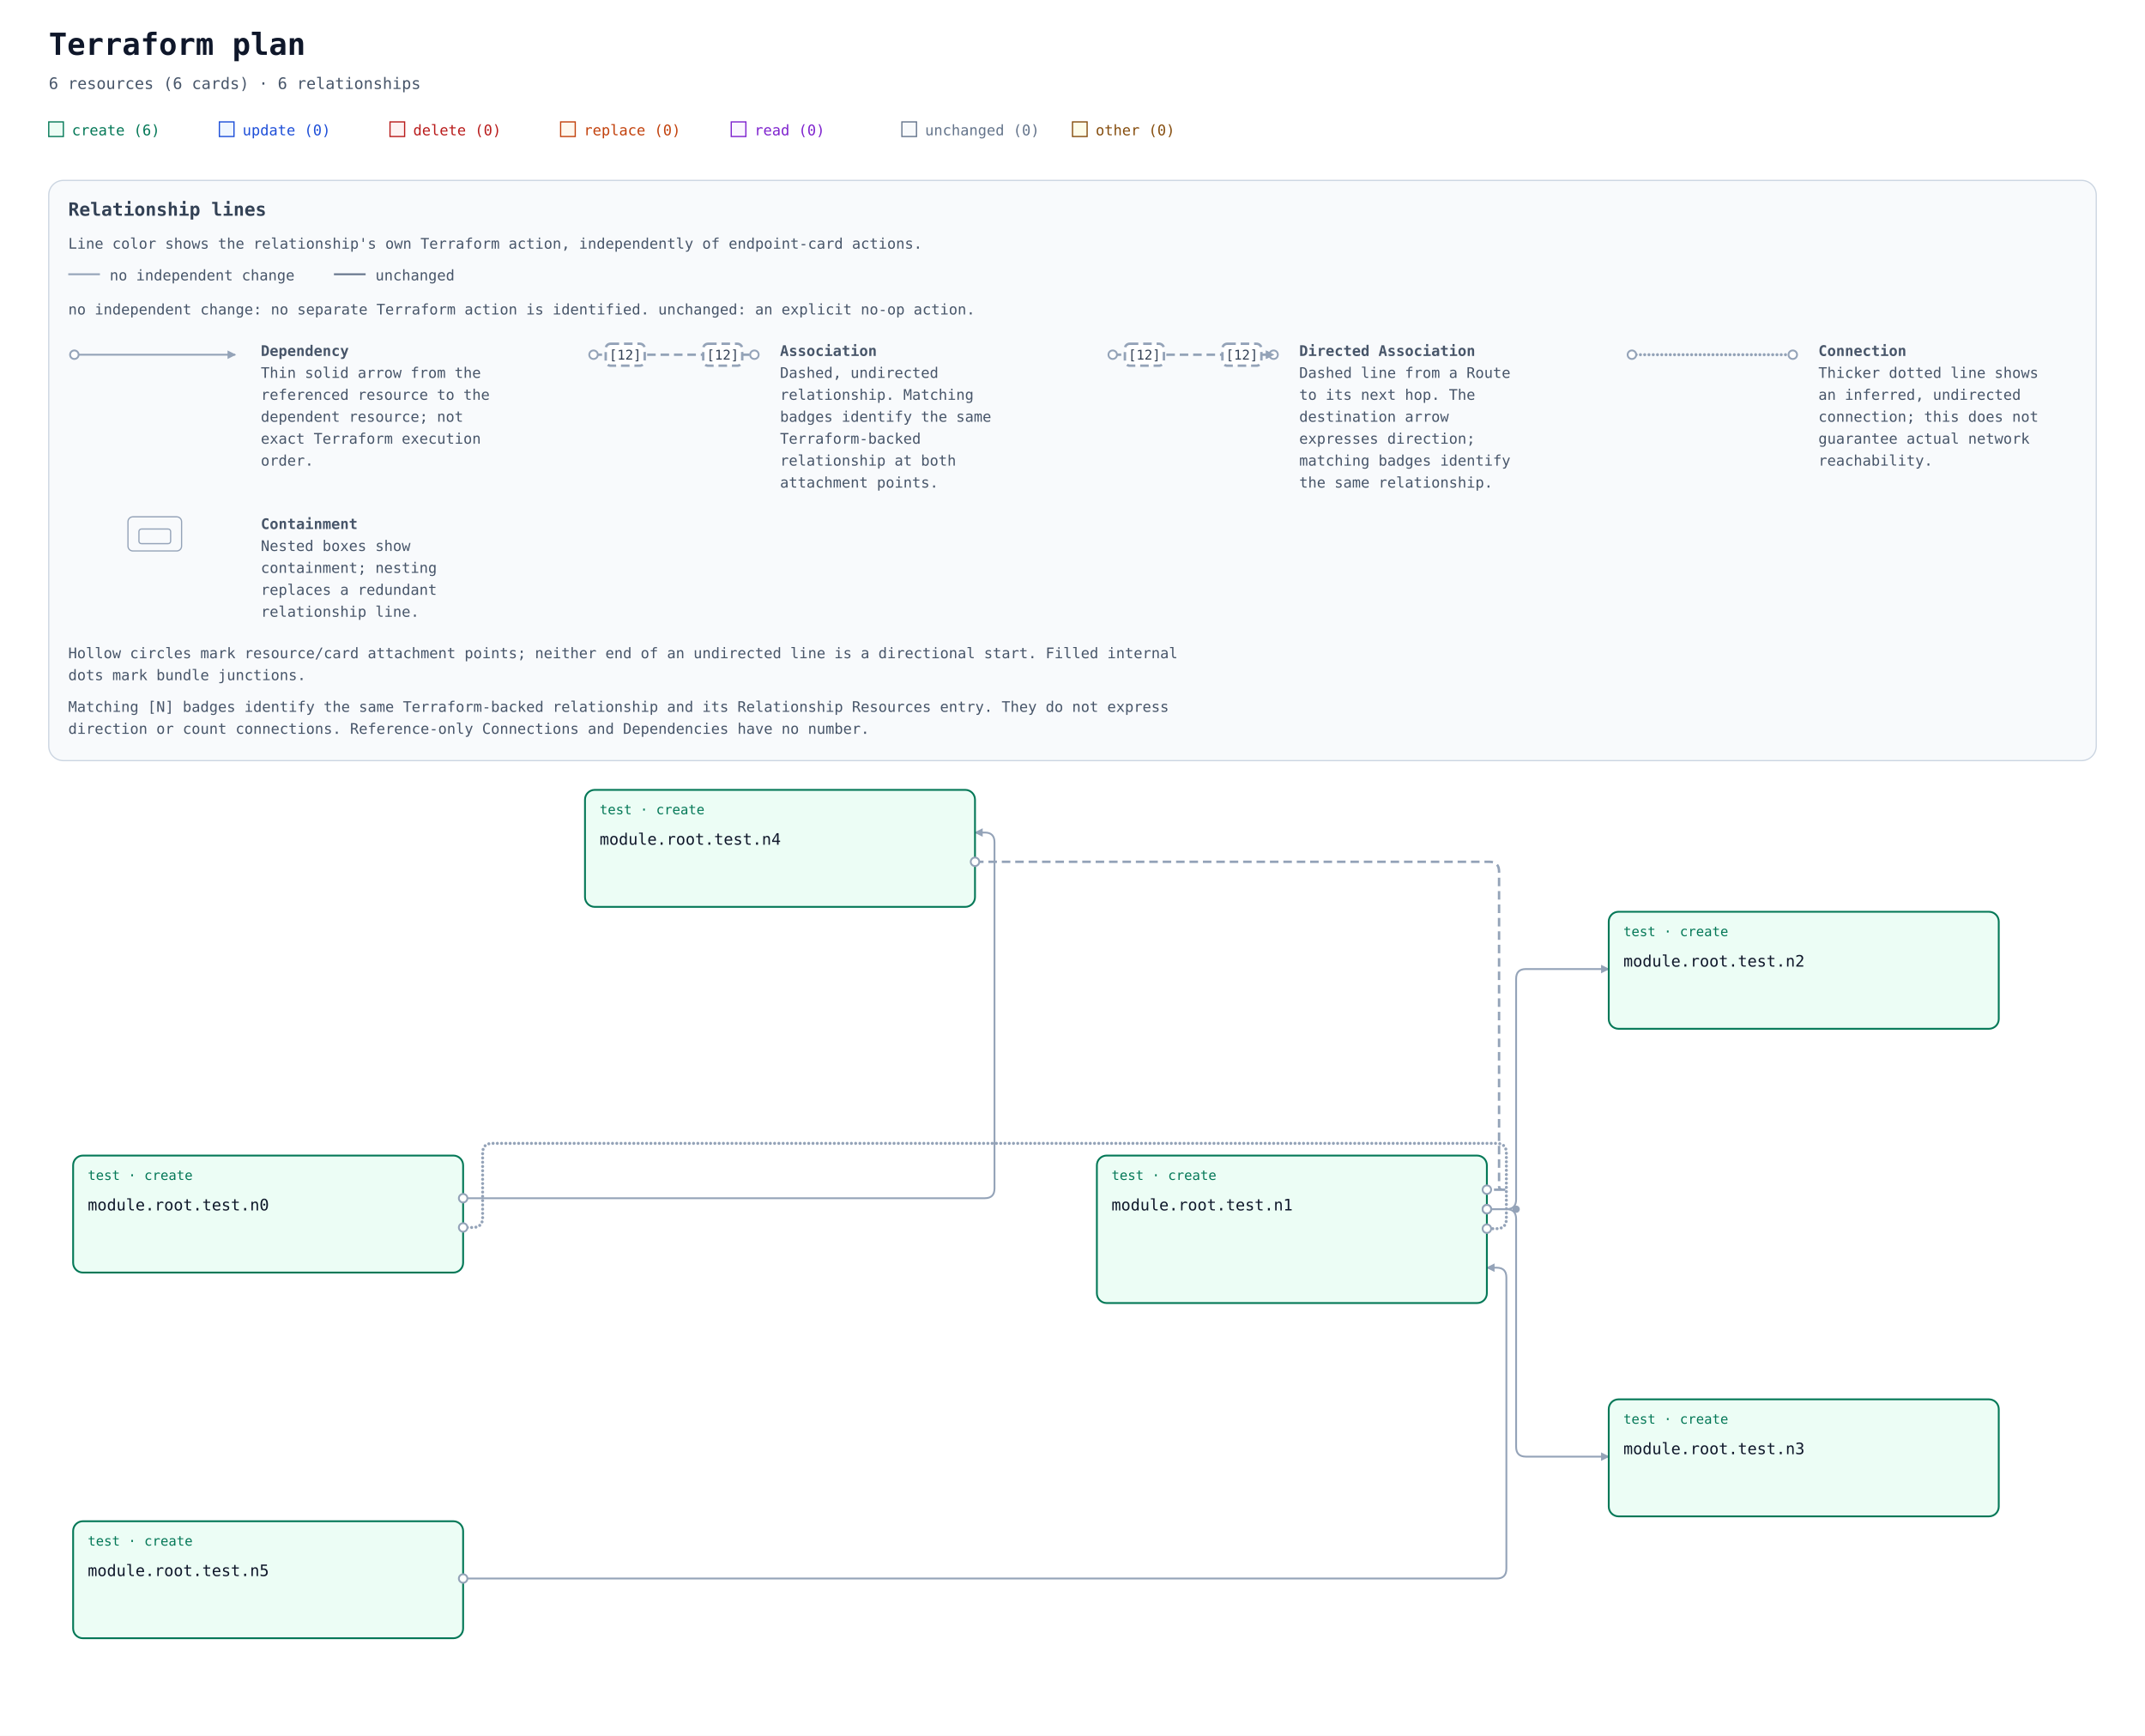
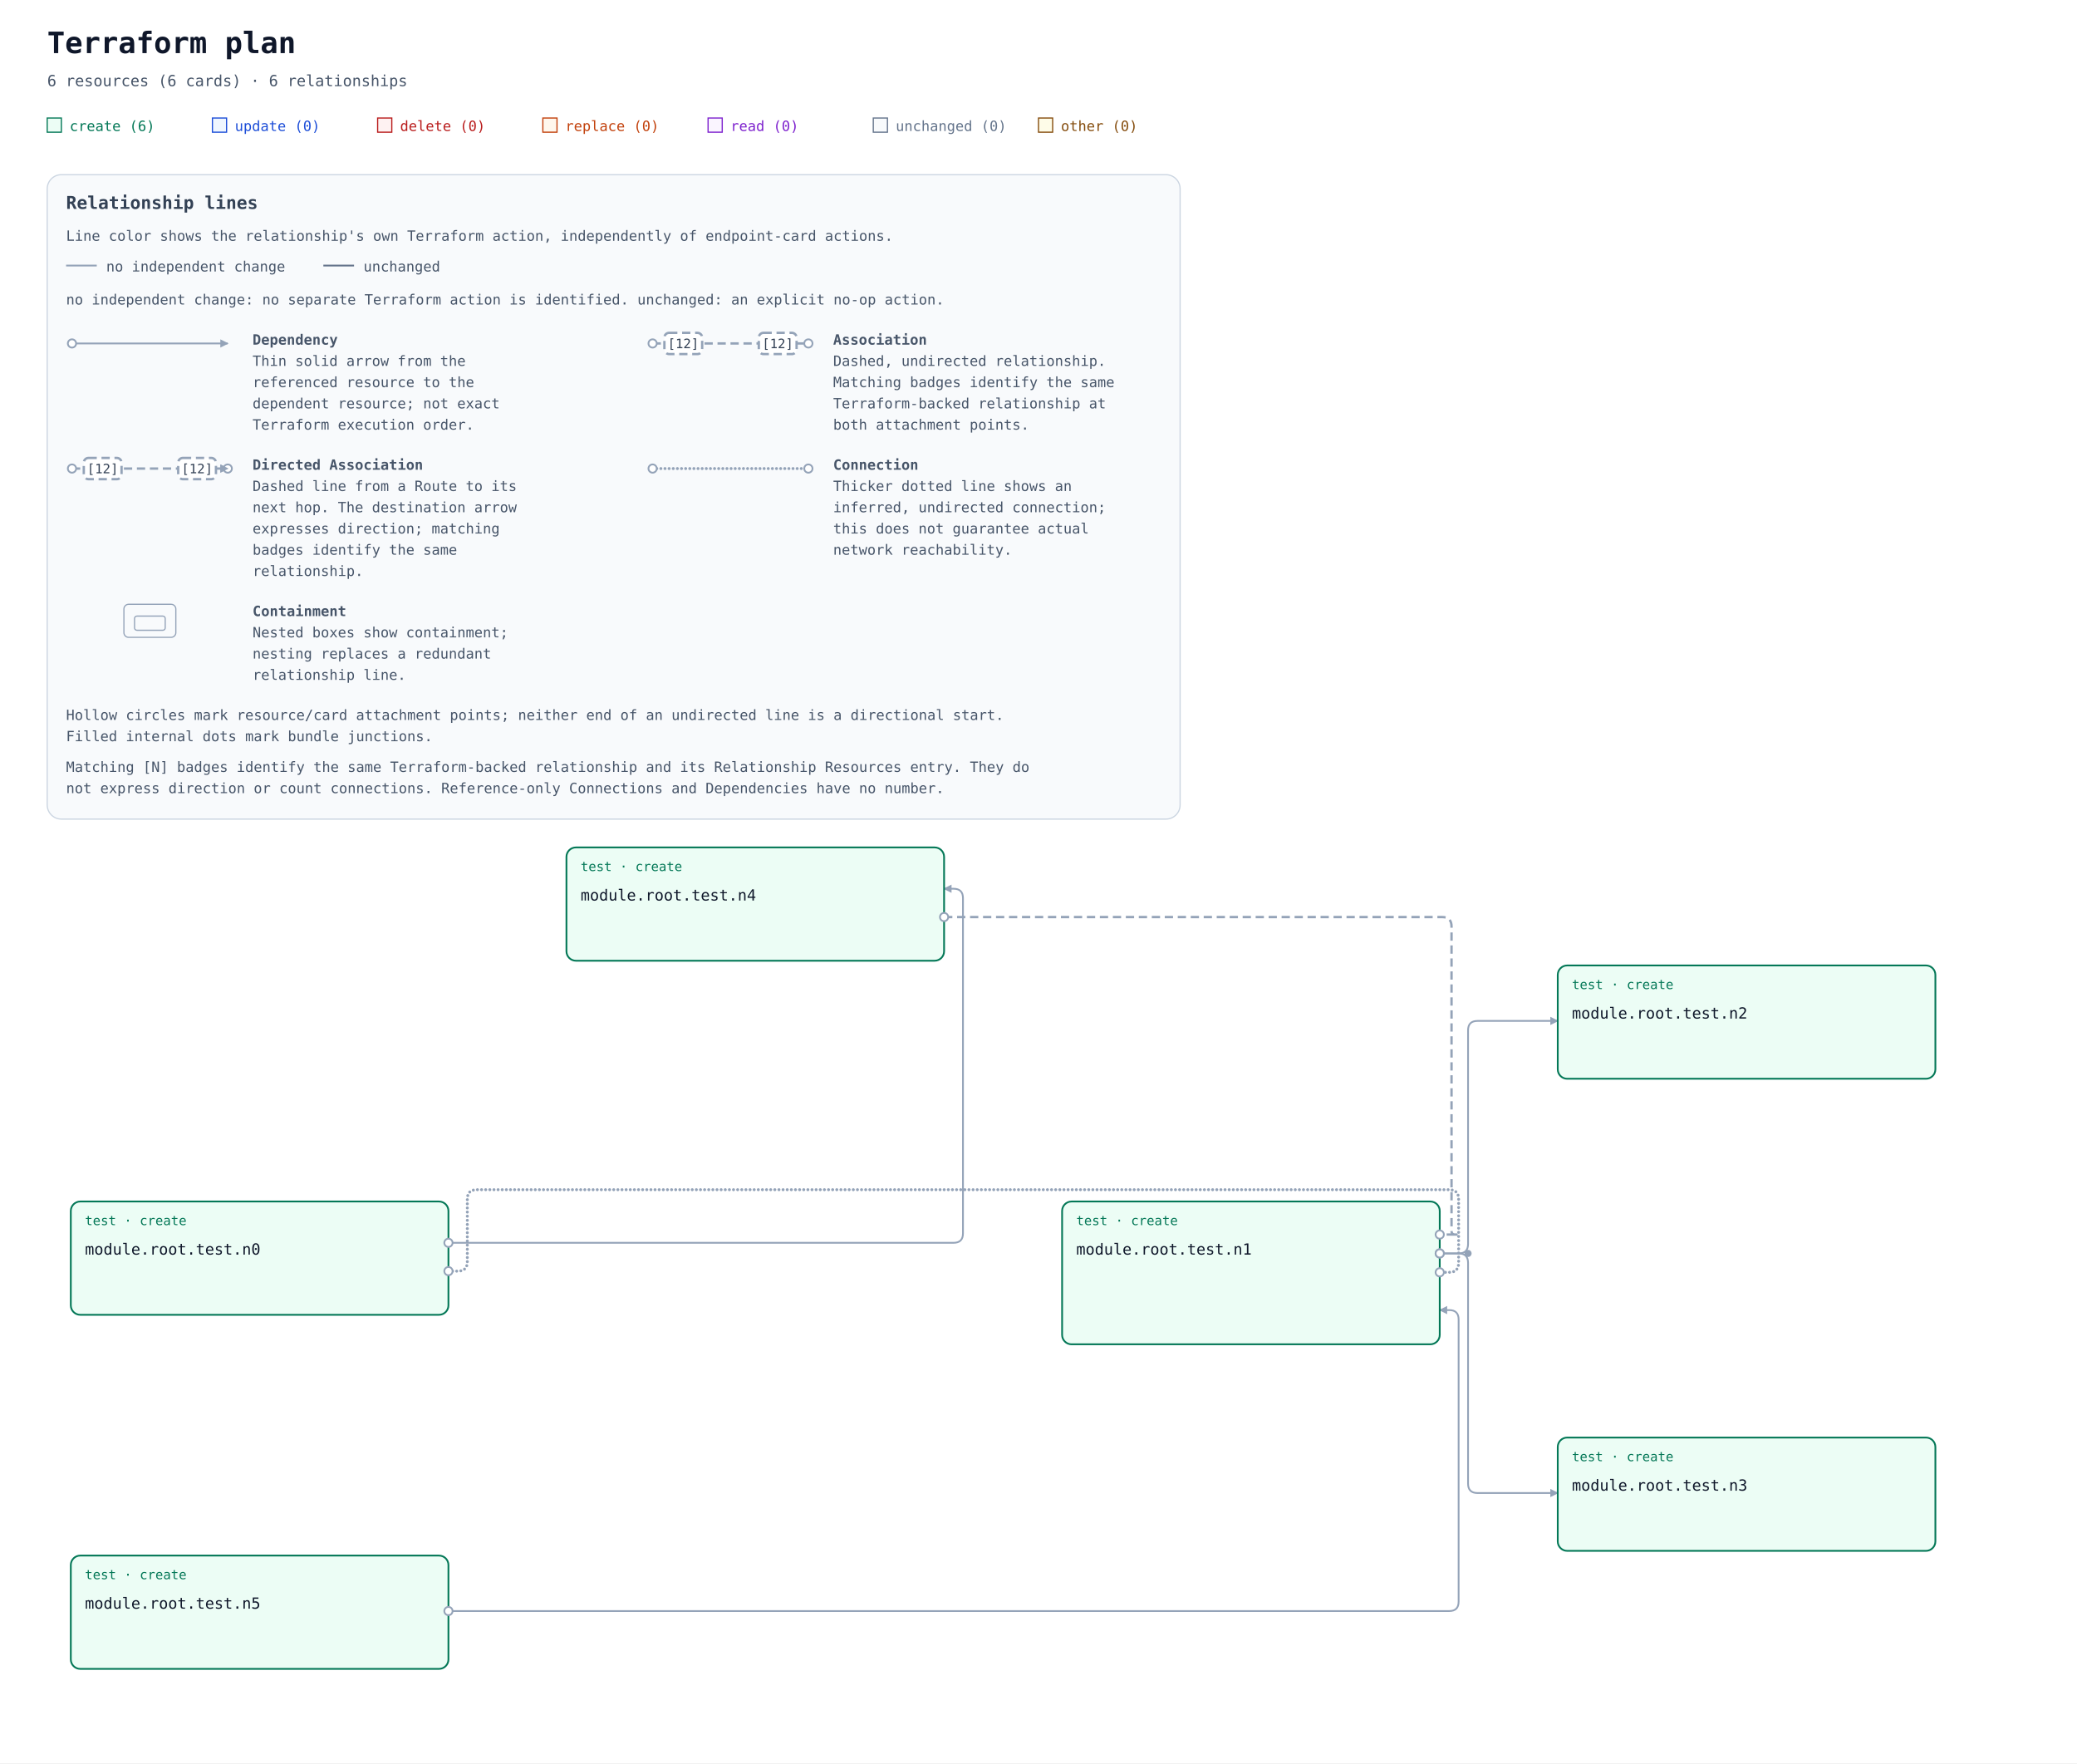
- <svg xmlns="http://www.w3.org/2000/svg" width="1760" height="1424" viewBox="0 0 1760 1424" role="img" aria-labelledby="title description">
+ <svg xmlns="http://www.w3.org/2000/svg" width="1760" height="1494" viewBox="0 0 1760 1494" role="img" aria-labelledby="title description">
  <defs>
    <marker id="arrow" viewBox="0 0 10 10" refX="9" refY="5" markerWidth="7" markerHeight="7" markerUnits="userSpaceOnUse" orient="auto-start-reverse">
      <path d="M 0 0 L 10 5 L 0 10 z" fill="#94a3b8" />
    </marker>
  </defs>
  <rect width="100%" height="100%" fill="#ffffff" />
  <g font-family="ui-monospace, SFMono-Regular, Consolas, monospace">
    <text x="40" y="45" font-size="25" font-weight="700" fill="#0f172a">Terraform plan</text>
    <text x="40" y="73" font-size="13" fill="#475569">6 resources (6 cards) · 6 relationships</text>
    <rect x="40" y="100" width="12" height="12" fill="#ecfdf5" stroke="#047857" />
    <text x="59" y="111" font-size="12" fill="#047857">create (6)</text>
    <rect x="180" y="100" width="12" height="12" fill="#eff6ff" stroke="#1d4ed8" />
    <text x="199" y="111" font-size="12" fill="#1d4ed8">update (0)</text>
    <rect x="320" y="100" width="12" height="12" fill="#fef2f2" stroke="#b91c1c" />
    <text x="339" y="111" font-size="12" fill="#b91c1c">delete (0)</text>
    <rect x="460" y="100" width="12" height="12" fill="#fff7ed" stroke="#c2410c" />
    <text x="479" y="111" font-size="12" fill="#c2410c">replace (0)</text>
    <rect x="600" y="100" width="12" height="12" fill="#faf5ff" stroke="#7e22ce" />
    <text x="619" y="111" font-size="12" fill="#7e22ce">read (0)</text>
    <rect x="740" y="100" width="12" height="12" fill="#f8fafc" stroke="#64748b" />
    <text x="759" y="111" font-size="12" fill="#64748b">unchanged (0)</text>
    <rect x="880" y="100" width="12" height="12" fill="#fefce8" stroke="#854d0e" />
    <text x="899" y="111" font-size="12" fill="#854d0e">other (0)</text>
    <g id="relationship-legend" font-size="12" fill="#475569" transform="translate(40 148)">
-       <rect width="1680" height="476" rx="12" fill="#f8fafc" stroke="#cbd5e1" />
+       <rect width="960" height="546" rx="12" fill="#f8fafc" stroke="#cbd5e1" />
      <text x="16" y="29" font-size="15" font-weight="700" fill="#334155">Relationship lines</text>
      <text x="16" y="56">Line color shows the relationship's own Terraform action, independently of endpoint-card actions.</text>
      <path data-legend-action="none" d="M 16 77 H 42" fill="none" stroke="#94a3b8" stroke-width="1.5" />
      <text x="50" y="82">no independent change</text>
      <path data-legend-action="unchanged" d="M 234 77 H 260" fill="none" stroke="#64748b" stroke-width="1.5" />
      <text x="268" y="82">unchanged</text>
      <text x="16" y="110">no independent change: no separate Terraform action is identified. unchanged: an explicit no-op action.</text>
      <g data-legend-entry="dependency" transform="translate(0 132)">
        <g data-legend-sample="dependency">
          <path data-legend-kind="dependency" data-directionality="directed" d="M 21 11 H 153" fill="none" stroke="#94a3b8" stroke-width="1.5" marker-end="url(#arrow)" />
          <circle data-legend-endpoint="source" cx="21" cy="11" r="3.5" fill="#ffffff" stroke="#94a3b8" stroke-width="1.5" />
        </g>
        <text x="174" y="12" font-weight="700">Dependency</text>
        <text x="174" y="30">Thin solid arrow from the</text>
        <text x="174" y="48">referenced resource to the</text>
-         <text x="174" y="66">dependent resource; not</text>
-         <text x="174" y="84">exact Terraform execution</text>
-         <text x="174" y="102">order.</text>
+         <text x="174" y="66">dependent resource; not exact</text>
+         <text x="174" y="84">Terraform execution order.</text>
      </g>
-       <g data-legend-entry="association" transform="translate(426 132)">
+       <g data-legend-entry="association" transform="translate(492 132)">
        <g data-legend-sample="association">
          <path data-legend-kind="association" data-directionality="undirected" d="M 21 11 H 153" fill="none" stroke="#94a3b8" stroke-width="2" stroke-dasharray="7 4" />
          <circle data-legend-endpoint="source" cx="21" cy="11" r="3.5" fill="#ffffff" stroke="#94a3b8" stroke-width="1.5" />
          <circle data-legend-endpoint="target" cx="153" cy="11" r="3.5" fill="#ffffff" stroke="#94a3b8" stroke-width="1.5" />
          <g data-legend-badge="source">
            <rect x="31" y="2" width="32" height="18" rx="4" fill="#ffffff" stroke="#94a3b8" stroke-width="2" stroke-dasharray="7 4" />
            <text x="47" y="15" text-anchor="middle" font-size="11" fill="#334155">[12]</text>
          </g>
          <g data-legend-badge="target">
            <rect x="111" y="2" width="32" height="18" rx="4" fill="#ffffff" stroke="#94a3b8" stroke-width="2" stroke-dasharray="7 4" />
            <text x="127" y="15" text-anchor="middle" font-size="11" fill="#334155">[12]</text>
          </g>
        </g>
        <text x="174" y="12" font-weight="700">Association</text>
-         <text x="174" y="30">Dashed, undirected</text>
-         <text x="174" y="48">relationship. Matching</text>
-         <text x="174" y="66">badges identify the same</text>
-         <text x="174" y="84">Terraform-backed</text>
-         <text x="174" y="102">relationship at both</text>
-         <text x="174" y="120">attachment points.</text>
+         <text x="174" y="30">Dashed, undirected relationship.</text>
+         <text x="174" y="48">Matching badges identify the same</text>
+         <text x="174" y="66">Terraform-backed relationship at</text>
+         <text x="174" y="84">both attachment points.</text>
      </g>
-       <g data-legend-entry="directed-association" transform="translate(852 132)">
+       <g data-legend-entry="directed-association" transform="translate(0 238)">
        <g data-legend-sample="directed-association">
          <path data-legend-kind="directed-association" data-directionality="directed" d="M 21 11 H 153" fill="none" stroke="#94a3b8" stroke-width="2" stroke-dasharray="7 4" marker-end="url(#arrow)" />
          <circle data-legend-endpoint="source" cx="21" cy="11" r="3.5" fill="#ffffff" stroke="#94a3b8" stroke-width="1.5" />
          <circle data-legend-endpoint="target" cx="153" cy="11" r="3.5" fill="#ffffff" stroke="#94a3b8" stroke-width="1.5" />
          <path data-legend-arrow="true" d="M 146.7 7.5 L 153.7 11 L 146.7 14.5 Z" fill="#94a3b8" />
          <g data-legend-badge="source">
            <rect x="31" y="2" width="32" height="18" rx="4" fill="#ffffff" stroke="#94a3b8" stroke-width="2" stroke-dasharray="7 4" />
            <text x="47" y="15" text-anchor="middle" font-size="11" fill="#334155">[12]</text>
          </g>
          <g data-legend-badge="target">
            <rect x="111" y="2" width="32" height="18" rx="4" fill="#ffffff" stroke="#94a3b8" stroke-width="2" stroke-dasharray="7 4" />
            <text x="127" y="15" text-anchor="middle" font-size="11" fill="#334155">[12]</text>
          </g>
        </g>
        <text x="174" y="12" font-weight="700">Directed Association</text>
-         <text x="174" y="30">Dashed line from a Route</text>
-         <text x="174" y="48">to its next hop. The</text>
-         <text x="174" y="66">destination arrow</text>
-         <text x="174" y="84">expresses direction;</text>
-         <text x="174" y="102">matching badges identify</text>
-         <text x="174" y="120">the same relationship.</text>
+         <text x="174" y="30">Dashed line from a Route to its</text>
+         <text x="174" y="48">next hop. The destination arrow</text>
+         <text x="174" y="66">expresses direction; matching</text>
+         <text x="174" y="84">badges identify the same</text>
+         <text x="174" y="102">relationship.</text>
      </g>
-       <g data-legend-entry="connection" transform="translate(1278 132)">
+       <g data-legend-entry="connection" transform="translate(492 238)">
        <g data-legend-sample="connection">
          <path data-legend-kind="connection" data-directionality="undirected" d="M 21 11 H 153" fill="none" stroke="#94a3b8" stroke-width="2.5" stroke-dasharray="0 3.5" stroke-linecap="round" />
          <circle data-legend-endpoint="source" cx="21" cy="11" r="3.5" fill="#ffffff" stroke="#94a3b8" stroke-width="1.5" />
          <circle data-legend-endpoint="target" cx="153" cy="11" r="3.5" fill="#ffffff" stroke="#94a3b8" stroke-width="1.5" />
        </g>
        <text x="174" y="12" font-weight="700">Connection</text>
-         <text x="174" y="30">Thicker dotted line shows</text>
-         <text x="174" y="48">an inferred, undirected</text>
-         <text x="174" y="66">connection; this does not</text>
-         <text x="174" y="84">guarantee actual network</text>
-         <text x="174" y="102">reachability.</text>
+         <text x="174" y="30">Thicker dotted line shows an</text>
+         <text x="174" y="48">inferred, undirected connection;</text>
+         <text x="174" y="66">this does not guarantee actual</text>
+         <text x="174" y="84">network reachability.</text>
      </g>
-       <g data-legend-entry="containment" transform="translate(0 274)">
+       <g data-legend-entry="containment" transform="translate(0 362)">
        <g data-legend-sample="containment">
          <g data-legend-kind="containment" fill="none" stroke="#94a3b8">
            <rect x="65" y="2" width="44" height="28" rx="4" />
            <rect x="74" y="12" width="26" height="12" rx="2" />
          </g>
        </g>
        <text x="174" y="12" font-weight="700">Containment</text>
-         <text x="174" y="30">Nested boxes show</text>
-         <text x="174" y="48">containment; nesting</text>
-         <text x="174" y="66">replaces a redundant</text>
-         <text x="174" y="84">relationship line.</text>
+         <text x="174" y="30">Nested boxes show containment;</text>
+         <text x="174" y="48">nesting replaces a redundant</text>
+         <text x="174" y="66">relationship line.</text>
      </g>
-       <text x="16" y="392">Hollow circles mark resource/card attachment points; neither end of an undirected line is a directional start. Filled internal</text>
-       <text x="16" y="410">dots mark bundle junctions.</text>
-       <text x="16" y="436">Matching [N] badges identify the same Terraform-backed relationship and its Relationship Resources entry. They do not express</text>
-       <text x="16" y="454">direction or count connections. Reference-only Connections and Dependencies have no number.</text>
+       <text x="16" y="462">Hollow circles mark resource/card attachment points; neither end of an undirected line is a directional start.</text>
+       <text x="16" y="480">Filled internal dots mark bundle junctions.</text>
+       <text x="16" y="506">Matching [N] badges identify the same Terraform-backed relationship and its Relationship Resources entry. They do</text>
+       <text x="16" y="524">not express direction or count connections. Reference-only Connections and Dependencies have no number.</text>
    </g>
-     <g transform="translate(0 488)">
+     <g transform="translate(0 558)">
      <g data-architecture="true" transform="translate(0 60)">
        <path d="M 380 459 L 388 459 Q 396 459 396 451 L 396 398 Q 396 390 404 390 L 1228 390 Q 1236 390 1236 398 L 1236 452 Q 1236 460 1228 460 L 1220 460 " data-edge-kind="connection" data-directionality="undirected" data-source="resource-746573742e6e30-current" data-target="resource-746573742e6e31-current" fill="none" stroke="#94a3b8" stroke-width="2.5" stroke-dasharray="0 3.5" stroke-linecap="round" stroke-linejoin="round" />
        <path d="M 800 159 L 1222 159 Q 1230 159 1230 167 L 1230 425 Q 1230 428 1233 428 L 1236 428 L 1220 428 " data-edge-kind="association" data-directionality="undirected" data-source="resource-746573742e6e34-current" data-target="resource-746573742e6e31-current" fill="none" stroke="#94a3b8" stroke-width="2" stroke-dasharray="7 4" stroke-linejoin="round" />
        <path d="M 380 747 L 1228 747 Q 1236 747 1236 739 L 1236 500 Q 1236 492 1228 492 L 1220 492 " data-edge-kind="dependency" data-directionality="directed" data-source="resource-746573742e6e35-current" data-target="resource-746573742e6e31-current" fill="none" stroke="#94a3b8" stroke-width="1.5" stroke-linejoin="round" marker-end="url(#arrow)" />
        <path d="M 1220 444 L 1236 444 Q 1244 444 1244 436 L 1244 255 Q 1244 247 1252 247 L 1320 247 " data-edge-kind="dependency" data-directionality="directed" data-source="resource-746573742e6e31-current" data-target="resource-746573742e6e32-current" fill="none" stroke="#94a3b8" stroke-width="1.5" stroke-linejoin="round" marker-end="url(#arrow)" />
        <path d="M 1220 444 L 1236 444 Q 1244 444 1244 452 L 1244 639 Q 1244 647 1252 647 L 1320 647 " data-edge-kind="dependency" data-directionality="directed" data-source="resource-746573742e6e31-current" data-target="resource-746573742e6e33-current" fill="none" stroke="#94a3b8" stroke-width="1.5" stroke-linejoin="round" marker-end="url(#arrow)" />
        <path d="M 380 435 L 808 435 Q 816 435 816 427 L 816 143 Q 816 135 808 135 L 800 135 " data-edge-kind="dependency" data-directionality="directed" data-source="resource-746573742e6e30-current" data-target="resource-746573742e6e34-current" fill="none" stroke="#94a3b8" stroke-width="1.5" stroke-linejoin="round" marker-end="url(#arrow)" />
        <circle cx="1244" cy="444" r="3" fill="#94a3b8" />
        <g id="resource-746573742e6e30-current" data-architecture-id="terraform:746573742e6e30-current" data-qualified-address="module.root.test.n0" data-terraform-address="test.n0">
          <rect x="60" y="400" width="320" height="96" rx="8" fill="#ecfdf5" stroke="#047857" stroke-width="1.5" data-mode="managed" />
          <text x="72" y="420" font-size="11" fill="#047857">test · create</text>
          <text x="72" y="445" font-size="13" fill="#0f172a" xml:space="preserve">module.root.test.n0</text>
        </g>
        <g id="resource-746573742e6e31-current" data-architecture-id="terraform:746573742e6e31-current" data-qualified-address="module.root.test.n1" data-terraform-address="test.n1">
          <rect x="900" y="400" width="320" height="121" rx="8" fill="#ecfdf5" stroke="#047857" stroke-width="1.5" data-mode="managed" />
          <text x="912" y="420" font-size="11" fill="#047857">test · create</text>
          <text x="912" y="445" font-size="13" fill="#0f172a" xml:space="preserve">module.root.test.n1</text>
        </g>
        <g id="resource-746573742e6e32-current" data-architecture-id="terraform:746573742e6e32-current" data-qualified-address="module.root.test.n2" data-terraform-address="test.n2">
          <rect x="1320" y="200" width="320" height="96" rx="8" fill="#ecfdf5" stroke="#047857" stroke-width="1.5" data-mode="managed" />
          <text x="1332" y="220" font-size="11" fill="#047857">test · create</text>
          <text x="1332" y="245" font-size="13" fill="#0f172a" xml:space="preserve">module.root.test.n2</text>
        </g>
        <g id="resource-746573742e6e33-current" data-architecture-id="terraform:746573742e6e33-current" data-qualified-address="module.root.test.n3" data-terraform-address="test.n3">
          <rect x="1320" y="600" width="320" height="96" rx="8" fill="#ecfdf5" stroke="#047857" stroke-width="1.5" data-mode="managed" />
          <text x="1332" y="620" font-size="11" fill="#047857">test · create</text>
          <text x="1332" y="645" font-size="13" fill="#0f172a" xml:space="preserve">module.root.test.n3</text>
        </g>
        <g id="resource-746573742e6e34-current" data-architecture-id="terraform:746573742e6e34-current" data-qualified-address="module.root.test.n4" data-terraform-address="test.n4">
          <rect x="480" y="100" width="320" height="96" rx="8" fill="#ecfdf5" stroke="#047857" stroke-width="1.5" data-mode="managed" />
          <text x="492" y="120" font-size="11" fill="#047857">test · create</text>
          <text x="492" y="145" font-size="13" fill="#0f172a" xml:space="preserve">module.root.test.n4</text>
        </g>
        <g id="resource-746573742e6e35-current" data-architecture-id="terraform:746573742e6e35-current" data-qualified-address="module.root.test.n5" data-terraform-address="test.n5">
          <rect x="60" y="700" width="320" height="96" rx="8" fill="#ecfdf5" stroke="#047857" stroke-width="1.5" data-mode="managed" />
          <text x="72" y="720" font-size="11" fill="#047857">test · create</text>
          <text x="72" y="745" font-size="13" fill="#0f172a" xml:space="preserve">module.root.test.n5</text>
        </g>
        <g data-endpoints="true" data-source="resource-746573742e6e30-current" data-target="resource-746573742e6e31-current" aria-hidden="true">
          <circle data-endpoint="source" cx="380" cy="459" r="3.5" fill="#ffffff" stroke="#94a3b8" stroke-width="1.5" />
          <circle data-endpoint="target" cx="1220" cy="460" r="3.5" fill="#ffffff" stroke="#94a3b8" stroke-width="1.5" />
        </g>
        <g data-endpoints="true" data-source="resource-746573742e6e34-current" data-target="resource-746573742e6e31-current" aria-hidden="true">
          <circle data-endpoint="source" cx="800" cy="159" r="3.5" fill="#ffffff" stroke="#94a3b8" stroke-width="1.5" />
          <circle data-endpoint="target" cx="1220" cy="428" r="3.5" fill="#ffffff" stroke="#94a3b8" stroke-width="1.5" />
        </g>
        <g data-endpoints="true" data-source="resource-746573742e6e35-current" data-target="resource-746573742e6e31-current" aria-hidden="true">
          <circle data-endpoint="source" cx="380" cy="747" r="3.5" fill="#ffffff" stroke="#94a3b8" stroke-width="1.5" />
        </g>
        <g data-endpoints="true" data-source="resource-746573742e6e31-current" data-target="resource-746573742e6e32-current" aria-hidden="true">
          <circle data-endpoint="source" cx="1220" cy="444" r="3.5" fill="#ffffff" stroke="#94a3b8" stroke-width="1.5" />
        </g>
        <g data-endpoints="true" data-source="resource-746573742e6e31-current" data-target="resource-746573742e6e33-current" aria-hidden="true">
          <circle data-endpoint="source" cx="1220" cy="444" r="3.5" fill="#ffffff" stroke="#94a3b8" stroke-width="1.5" />
        </g>
        <g data-endpoints="true" data-source="resource-746573742e6e30-current" data-target="resource-746573742e6e34-current" aria-hidden="true">
          <circle data-endpoint="source" cx="380" cy="435" r="3.5" fill="#ffffff" stroke="#94a3b8" stroke-width="1.5" />
        </g>
      </g>
    </g>
  </g>
</svg>
